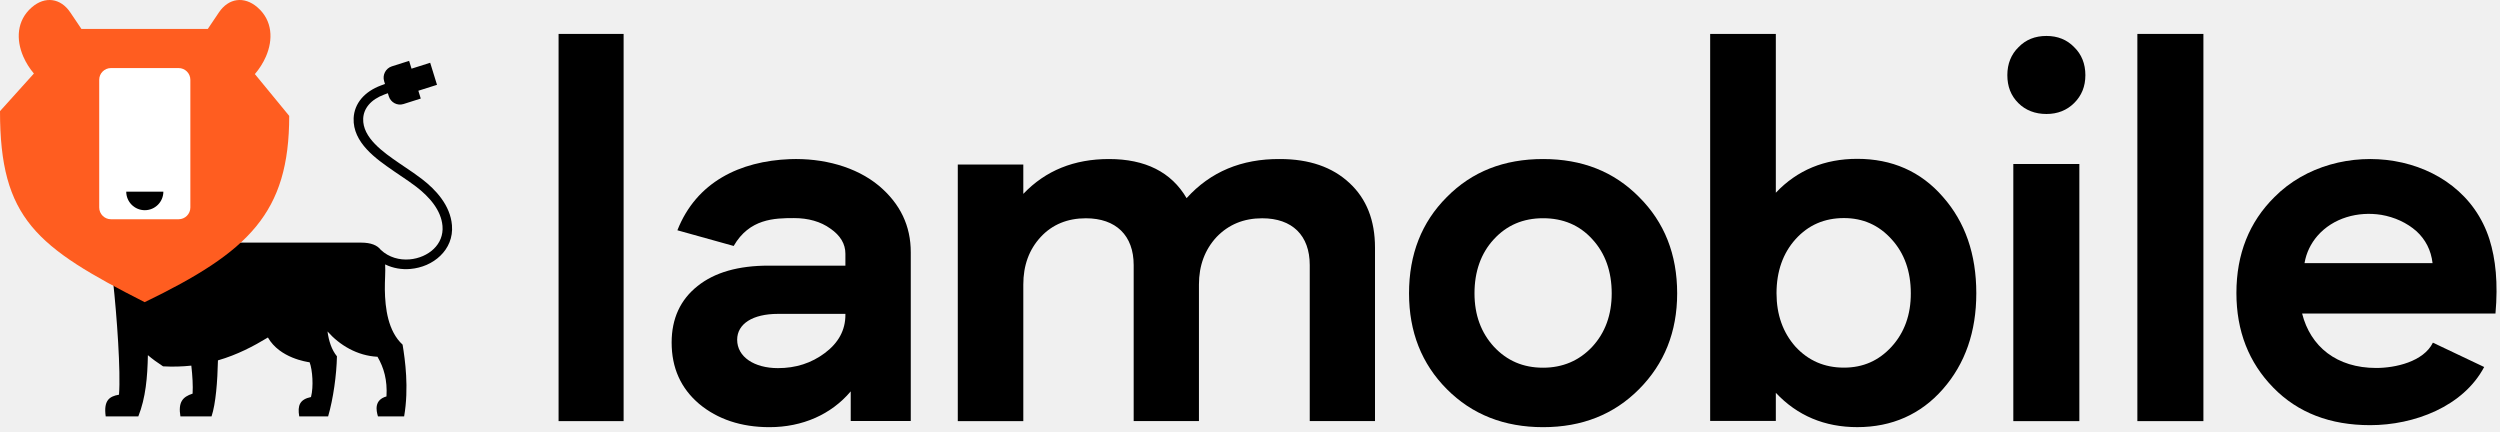
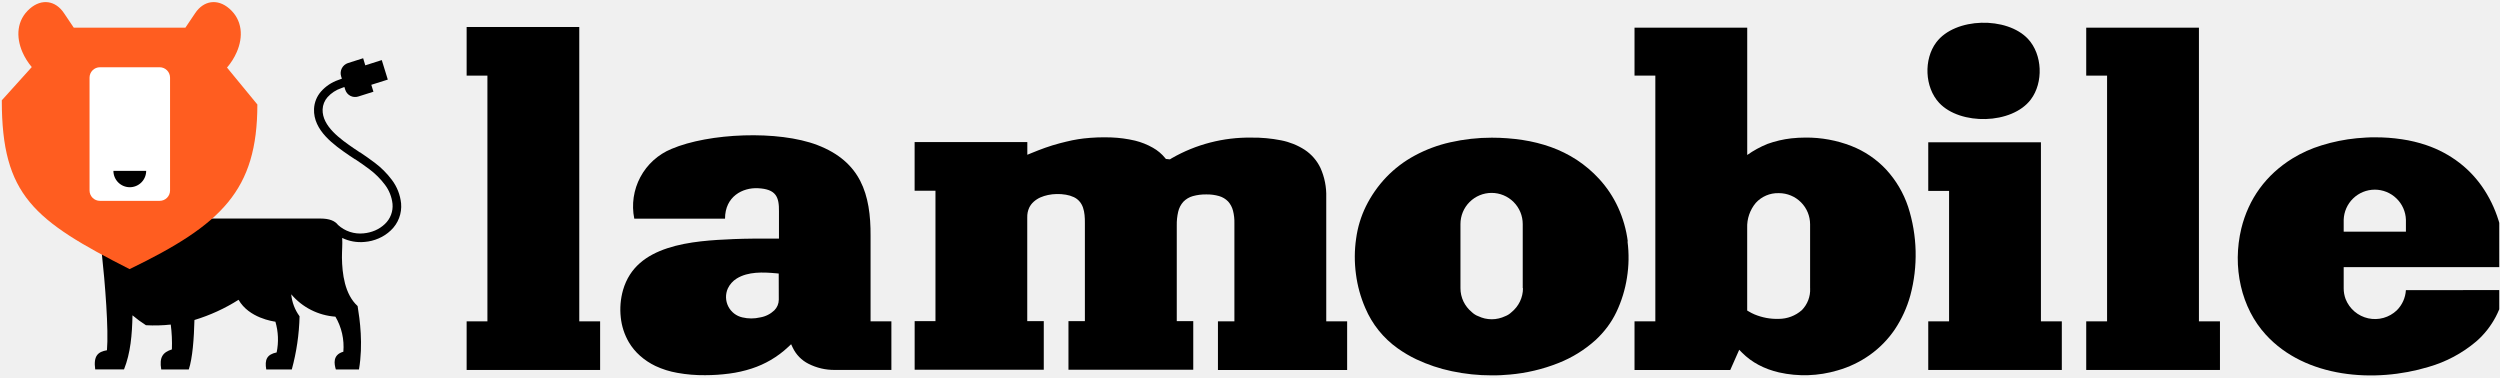
- <svg xmlns="http://www.w3.org/2000/svg" width="232" height="40" viewBox="0 0 232 40" fill="none">
-   <path d="M57.871 3.148H51.836V39.08H57.871V3.148Z" fill="black" />
-   <path d="M81.567 17.241C79.432 15.463 76.367 14.655 73.294 14.768C68.684 14.954 64.633 16.869 62.862 21.37L68.086 22.825C69.55 20.287 71.871 20.239 73.682 20.239C75.008 20.239 76.157 20.562 77.054 21.209C77.993 21.855 78.453 22.639 78.453 23.544V24.651H71.321C68.523 24.651 66.323 25.273 64.738 26.542C63.137 27.811 62.328 29.564 62.328 31.786C62.328 34.138 63.177 36.037 64.892 37.491C66.59 38.898 68.765 39.641 71.402 39.641C74.475 39.641 77.135 38.461 78.947 36.32V39.067H84.519V23.431C84.527 20.958 83.54 18.906 81.567 17.241ZM78.453 29.225C78.453 30.631 77.815 31.811 76.553 32.756C75.291 33.702 73.852 34.162 72.194 34.162C69.995 34.162 68.409 33.12 68.409 31.528C68.409 30.049 69.857 29.128 72.194 29.128H78.453V29.225Z" fill="black" />
-   <path d="M118.778 14.758C115.213 14.734 112.334 15.938 110.116 18.388C108.697 15.963 106.278 14.758 102.915 14.758C99.689 14.758 97.036 15.817 94.963 17.992V15.268H88.883V39.084H94.963V26.4C94.963 24.645 95.488 23.166 96.584 21.985C97.657 20.829 99.076 20.256 100.77 20.256C103.56 20.256 105.205 21.848 105.205 24.597V39.076H111.262V26.4C111.262 24.645 111.81 23.166 112.907 21.985C114.028 20.829 115.423 20.256 117.133 20.256C119.923 20.256 121.544 21.848 121.544 24.597V39.076H127.6V22.98C127.6 20.466 126.826 18.453 125.221 16.973C123.641 15.502 121.495 14.758 118.778 14.758Z" fill="black" />
-   <path d="M143.199 14.758C139.58 14.758 136.607 15.913 134.264 18.288C131.929 20.623 130.758 23.596 130.758 27.224C130.758 30.803 131.929 33.76 134.264 36.11C136.599 38.461 139.58 39.641 143.199 39.641C146.819 39.641 149.776 38.461 152.11 36.11C154.445 33.76 155.641 30.803 155.641 27.224C155.641 23.596 154.453 20.623 152.11 18.288C149.768 15.913 146.811 14.758 143.199 14.758ZM147.756 32.184C146.544 33.477 145.009 34.123 143.199 34.123C141.341 34.123 139.855 33.477 138.643 32.184C137.431 30.867 136.833 29.203 136.833 27.224C136.833 25.196 137.431 23.507 138.619 22.215C139.83 20.898 141.341 20.252 143.199 20.252C145.058 20.252 146.593 20.898 147.78 22.215C148.968 23.507 149.566 25.196 149.566 27.224C149.566 29.211 148.968 30.875 147.756 32.184Z" fill="black" />
-   <path d="M172.353 14.74C169.33 14.74 166.785 15.783 164.797 17.885V3.148H158.703V39.064H164.797V36.453C166.793 38.578 169.33 39.638 172.353 39.638C175.561 39.638 178.244 38.457 180.305 36.105C182.366 33.753 183.401 30.794 183.401 27.213C183.401 23.584 182.366 20.609 180.305 18.273C178.244 15.896 175.561 14.74 172.353 14.74ZM175.537 32.176C174.349 33.47 172.903 34.116 171.116 34.116C169.306 34.116 167.819 33.47 166.623 32.176C165.451 30.859 164.861 29.194 164.861 27.213C164.861 25.184 165.459 23.495 166.623 22.201C167.811 20.884 169.306 20.237 171.116 20.237C172.878 20.237 174.349 20.884 175.537 22.201C176.725 23.495 177.323 25.184 177.323 27.213C177.331 29.202 176.733 30.867 175.537 32.176Z" fill="black" />
-   <path d="M189.91 3.336C188.85 3.336 187.994 3.682 187.325 4.373C186.632 5.04 186.281 5.932 186.281 6.969C186.281 8.022 186.607 8.874 187.301 9.565C187.969 10.232 188.85 10.578 189.91 10.578C190.954 10.578 191.803 10.232 192.479 9.565C193.173 8.874 193.523 8.03 193.523 6.969C193.523 5.932 193.173 5.04 192.479 4.373C191.811 3.682 190.954 3.336 189.91 3.336Z" fill="black" />
-   <path d="M192.964 15.219H186.836V39.081H192.964V15.219Z" fill="black" />
-   <path d="M231.023 22.215C228.37 13.897 216.83 12.461 211.063 18.294C208.733 20.601 207.539 23.57 207.539 27.192C207.539 30.718 208.684 33.647 210.967 35.978C213.249 38.31 216.249 39.455 219.951 39.455C224.039 39.455 228.588 37.729 230.531 34.058L225.773 31.799C224.902 33.574 222.273 34.147 220.515 34.147C216.838 34.147 214.41 32.162 213.636 29.096H231.58C231.83 26.273 231.596 24.038 231.023 22.215ZM213.862 24.409C214.023 23.441 214.459 22.586 215.047 21.9C216.507 20.214 218.822 19.593 220.991 19.939C222.201 20.149 223.346 20.657 224.257 21.464C225.08 22.223 225.604 23.215 225.741 24.417H213.862V24.409Z" fill="black" />
-   <path d="M204.476 3.148H198.348V39.08H204.476V3.148Z" fill="black" />
-   <path fill-rule="evenodd" clip-rule="evenodd" d="M10.549 25.996H10.482C10.852 29.384 11.213 34.5 11.043 36.626C10.115 36.784 9.609 37.187 9.809 38.64H10.861H12.836C13.524 36.917 13.685 34.985 13.724 32.959C14.118 33.296 14.579 33.636 15.134 33.997C16.066 34.048 16.939 34.018 17.755 33.93C17.861 34.87 17.918 35.789 17.873 36.529C16.924 36.835 16.529 37.336 16.742 38.64H18.461H18.768H19.632C20.029 37.448 20.181 35.377 20.226 33.442C22.025 32.923 23.529 32.125 24.863 31.319C25.958 33.242 28.503 33.584 28.733 33.621C28.997 34.318 29.115 35.877 28.86 36.844C27.82 37.066 27.596 37.618 27.769 38.64H30.45C30.929 37.005 31.235 34.764 31.268 33.066C30.777 32.465 30.513 31.652 30.392 30.758C31.511 32.028 33.152 33.017 35.032 33.108C35.629 34.13 35.954 35.273 35.866 36.787C34.714 37.114 34.905 38.076 35.074 38.64H37.504C37.959 35.995 37.592 33.393 37.361 31.983C36.005 30.739 35.739 28.598 35.714 26.885C35.702 26.06 35.784 25.241 35.742 24.537C36.479 24.898 37.294 25.029 38.086 24.959C38.608 24.913 39.12 24.783 39.59 24.58C40.063 24.373 40.5 24.088 40.861 23.736C41.598 23.027 42.041 22.05 41.941 20.892C41.862 19.973 41.492 19.151 40.967 18.426C40.461 17.725 39.812 17.119 39.156 16.615C38.629 16.209 38.116 15.866 37.628 15.536C37.619 15.53 37.613 15.527 37.604 15.52C37.416 15.393 37.231 15.269 37.049 15.144L36.997 15.108C35.602 14.146 33.628 12.788 33.704 11.008C33.725 10.54 33.895 10.101 34.222 9.716C34.547 9.333 35.026 9.009 35.663 8.772L35.993 8.651L36.081 8.936C36.26 9.512 36.873 9.837 37.443 9.655L39.047 9.145L38.823 8.42L40.554 7.872L39.921 5.824L38.189 6.373L37.965 5.648L36.36 6.158C35.79 6.34 35.472 6.959 35.648 7.535L35.727 7.793L35.356 7.929C34.574 8.22 33.974 8.636 33.552 9.127C33.091 9.667 32.848 10.298 32.818 10.965C32.721 13.243 34.932 14.765 36.497 15.845L36.551 15.884C36.73 16.009 36.921 16.136 37.115 16.267C37.124 16.273 37.131 16.279 37.14 16.285C37.646 16.624 38.174 16.979 38.629 17.331C39.223 17.789 39.812 18.332 40.26 18.957C40.694 19.557 41 20.23 41.064 20.971C41.137 21.835 40.806 22.563 40.257 23.093C39.972 23.369 39.627 23.594 39.244 23.761C38.859 23.927 38.444 24.034 38.016 24.07C37.07 24.152 36.087 23.888 35.341 23.191C35.017 22.769 34.456 22.514 33.485 22.514H15.095C12.372 27.879 10.006 21.404 10.549 25.996Z" fill="black" />
-   <path fill-rule="evenodd" clip-rule="evenodd" d="M13.426 28.042C23.088 23.365 26.839 19.774 26.839 10.754L23.652 6.875C24.058 6.402 24.416 5.847 24.677 5.25C25.363 3.672 25.293 1.895 23.892 0.682C22.654 -0.392 21.202 -0.17 20.316 1.152L19.282 2.687H7.557L6.523 1.152C5.638 -0.17 4.185 -0.392 2.948 0.682C1.547 1.895 1.477 3.672 2.162 5.25C2.411 5.823 2.754 6.363 3.145 6.824L0 10.315C0 20.29 3.345 22.919 13.426 28.042Z" fill="#FF5D20" />
-   <path fill-rule="evenodd" clip-rule="evenodd" d="M10.296 6.316H16.576C17.174 6.316 17.665 6.805 17.665 7.405V19.258C17.665 19.855 17.177 20.346 16.576 20.346H10.296C9.698 20.346 9.207 19.858 9.207 19.258V7.402C9.207 6.805 9.698 6.316 10.296 6.316Z" fill="white" />
-   <path fill-rule="evenodd" clip-rule="evenodd" d="M11.715 17.789C11.718 18.738 12.488 19.506 13.437 19.506C14.387 19.506 15.157 18.738 15.16 17.789H11.715Z" fill="black" />
+ <svg xmlns="http://www.w3.org/2000/svg" width="1073" height="162" viewBox="0 0 1073 162" fill="none">
+   <g clip-path="url(#clip0_1830_26096)">
+     <path d="M1032.61 124.528C1032.42 127.796 1031.03 130.88 1028.71 133.189C1027.1 134.724 1025.14 135.839 1023 136.438C1020.86 137.036 1018.6 137.1 1016.43 136.621C1014.26 136.143 1012.24 135.139 1010.55 133.696C1008.86 132.254 1007.55 130.417 1006.73 128.349C1006.19 126.887 1005.91 125.341 1005.91 123.783V114.65H1075.2V114.361C1075.27 108.391 1074.52 102.439 1072.97 96.674C1071.55 91.305 1069.29 86.195 1066.28 81.528C1063.41 77.074 1059.81 73.141 1055.62 69.899C1051.32 66.595 1046.51 64.024 1041.37 62.289C1037.97 61.137 1034.47 60.297 1030.92 59.777C1027.08 59.198 1023.2 58.918 1019.32 58.94C1018.04 58.94 1016.73 58.94 1015.39 59.047C1014.05 59.153 1012.79 59.214 1011.49 59.336C1006.39 59.836 1001.34 60.856 996.441 62.38C992.043 63.717 987.833 65.609 983.914 68.012C981.14 69.724 978.53 71.691 976.121 73.887C973.805 76.014 971.704 78.365 969.85 80.904C968.008 83.427 966.428 86.13 965.131 88.972C963.785 91.907 962.725 94.966 961.965 98.104C960.993 102.159 960.482 106.31 960.443 110.479C960.408 114.622 960.858 118.755 961.782 122.793C962.676 126.717 964.051 130.516 965.877 134.103C967.643 137.556 969.859 140.76 972.468 143.631C989.516 162.338 1019.38 164.438 1042.33 157.482C1049.84 155.336 1056.8 151.621 1062.76 146.584C1064.5 145.078 1066.09 143.411 1067.51 141.607C1068.91 139.82 1070.15 137.91 1071.21 135.899C1072.22 133.944 1073.08 131.908 1073.75 129.81C1074.3 128.068 1074.75 126.294 1075.09 124.498L1032.61 124.528ZM1005.91 94.314C1006.03 90.85 1007.48 87.567 1009.98 85.157C1012.47 82.748 1015.8 81.401 1019.27 81.401C1022.73 81.401 1026.06 82.748 1028.55 85.157C1031.05 87.567 1032.51 90.85 1032.62 94.314V99.429H1005.91V94.314Z" fill="black" />
+     <path d="M875.965 61.36V61.071H827.607V81.939H836.542V137.923H827.607V158.791H884.93V137.923H875.965V61.36Z" fill="black" />
+     <path d="M774.901 59.047C772.867 59.052 770.835 59.163 768.813 59.381C765.327 59.78 761.9 60.582 758.599 61.771C755.529 63.015 752.613 64.608 749.908 66.52V11.876H701.535V32.455H710.47V137.908H701.535V158.791H742.632L746.468 150.131L747.716 151.394C749.792 153.471 752.168 155.226 754.763 156.6C756.126 157.321 757.534 157.952 758.98 158.487C760.475 159.023 762 159.475 763.546 159.842C771.848 161.708 780.49 161.415 788.646 158.989C793.648 157.574 798.369 155.308 802.604 152.292C806.774 149.315 810.382 145.619 813.258 141.378C816.238 136.908 818.484 131.991 819.91 126.812C823.263 114.301 822.935 101.088 818.966 88.758C816.985 82.82 813.768 77.368 809.529 72.761C805.372 68.323 800.275 64.87 794.612 62.654C788.331 60.21 781.641 58.986 774.901 59.047ZM776.91 123.767C776.992 125.49 776.717 127.211 776.101 128.822C775.486 130.433 774.543 131.899 773.333 133.128C770.599 135.534 767.081 136.86 763.439 136.857C761.67 136.915 759.899 136.782 758.158 136.462C756.399 136.136 754.68 135.626 753.028 134.939C752.617 134.772 752.176 134.559 751.734 134.331C751.293 134.102 750.897 133.889 750.486 133.631L749.893 133.281V97.83C749.749 93.909 751.067 90.073 753.591 87.069C754.824 85.715 756.333 84.642 758.016 83.922C759.699 83.203 761.518 82.853 763.348 82.898H763.531C767.074 82.902 770.471 84.311 772.976 86.817C775.482 89.322 776.891 92.719 776.895 96.263V123.706L776.91 123.767Z" fill="black" />
+     <path d="M698.643 103.584C697.998 98.552 696.597 93.646 694.487 89.032C692.427 84.533 689.668 80.387 686.314 76.749C683.459 73.645 680.233 70.905 676.709 68.59C673.253 66.351 669.55 64.517 665.674 63.126C661.72 61.727 657.643 60.707 653.497 60.081C649.129 59.423 644.717 59.093 640.3 59.092C634.283 59.088 628.284 59.757 622.415 61.086C617.105 62.278 611.983 64.194 607.194 66.779C602.679 69.206 598.57 72.323 595.017 76.018C591.463 79.744 588.496 83.988 586.219 88.606C584.114 92.922 582.711 97.547 582.063 102.305C581.317 107.39 581.287 112.555 581.972 117.648C582.615 122.67 583.968 127.574 585.991 132.215C588.935 139.174 593.764 145.173 599.933 149.537C602.449 151.33 605.118 152.899 607.909 154.225C612.766 156.514 617.875 158.225 623.13 159.324C628.755 160.516 634.489 161.113 640.239 161.105C641.533 161.105 642.842 161.105 644.181 161.029C645.521 160.953 646.769 160.877 648.047 160.755C655.147 160.132 662.119 158.486 668.748 155.869C674.641 153.566 680.071 150.219 684.776 145.99C686.645 144.267 688.352 142.377 689.875 140.343C691.361 138.357 692.651 136.231 693.726 133.996C695.959 129.307 697.498 124.318 698.293 119.186C699.119 114.044 699.201 108.81 698.536 103.645L698.643 103.584ZM653.664 123.706C653.663 125.688 653.215 127.644 652.355 129.429C651.497 131.199 650.26 132.758 648.732 133.996C648.341 134.373 647.913 134.709 647.454 135C647.004 135.29 646.524 135.53 646.023 135.716C645.138 136.137 644.209 136.459 643.253 136.675C642.285 136.906 641.294 137.024 640.3 137.025C639.276 137.027 638.255 136.915 637.256 136.69C636.317 136.464 635.404 136.143 634.531 135.731C633.996 135.543 633.485 135.293 633.009 134.985C632.536 134.683 632.092 134.337 631.685 133.95C630.18 132.701 628.96 131.144 628.108 129.384C627.265 127.61 626.828 125.67 626.829 123.706V96.156C626.829 92.611 628.237 89.212 630.743 86.706C633.25 84.2 636.649 82.792 640.193 82.792C643.738 82.792 647.137 84.2 649.643 86.706C652.15 89.212 653.558 92.611 653.558 96.156V123.706H653.664Z" fill="black" />
+     <path d="M569.227 84.634C569.356 80.319 568.508 76.031 566.745 72.091C565.24 68.93 562.904 66.236 559.987 64.298C556.906 62.315 553.476 60.936 549.88 60.234C545.656 59.396 541.355 59.003 537.049 59.062C525.116 58.892 513.356 61.93 502.999 67.86L502.618 68.088L502.466 68.195L502.131 68.392L500.396 68.225L500.076 67.829C498.621 66.04 496.839 64.541 494.825 63.415C492.441 62.054 489.88 61.03 487.215 60.371C483.848 59.578 480.412 59.114 476.955 58.986C472.992 58.839 469.024 58.987 465.083 59.427L462.769 59.747L460.243 60.203C459.451 60.371 458.553 60.569 457.564 60.812C456.574 61.056 455.722 61.254 454.778 61.512C453.834 61.771 452.845 62.045 451.734 62.38C450.623 62.715 449.649 63.05 448.568 63.43C447.533 63.795 446.543 64.161 445.63 64.526C444.717 64.892 443.636 65.302 442.586 65.744L440.927 66.429V60.98H392.554V81.863H401.504V137.817H392.569V158.7H447.989V137.817H440.896V93.34C440.876 92.6 440.938 91.86 441.079 91.133C441.224 90.435 441.449 89.755 441.749 89.109C442.218 88.15 442.87 87.292 443.667 86.582C444.524 85.818 445.494 85.191 446.543 84.725C447.596 84.269 448.693 83.922 449.816 83.69C451.018 83.438 452.241 83.3 453.469 83.279C454.815 83.24 456.161 83.336 457.487 83.568C458.672 83.758 459.825 84.111 460.912 84.618C461.87 85.067 462.718 85.722 463.393 86.536C464.024 87.293 464.51 88.16 464.824 89.093C465.17 90.129 465.395 91.202 465.494 92.29C465.61 93.433 465.655 94.582 465.631 95.73C465.631 109.749 465.631 123.798 465.631 137.817H458.583V158.7H512.147V137.817H505.069V97.526V96.734C505.027 94.763 505.232 92.794 505.678 90.874C506.042 89.286 506.801 87.815 507.885 86.597C509.004 85.448 510.405 84.613 511.949 84.177C513.857 83.652 515.831 83.406 517.809 83.446C519.651 83.412 521.488 83.653 523.258 84.162C524.714 84.584 526.035 85.376 527.094 86.46C528.114 87.597 528.84 88.966 529.21 90.448C529.655 92.203 529.855 94.011 529.804 95.821V96.521V137.908H522.741V158.791H578.192V137.908H569.227V84.634Z" fill="black" />
+     <path d="M248.622 11.876V11.587H200.279V32.455H209.199V137.923H200.279V158.791H257.572V137.923H248.622V11.876Z" fill="black" />
+     <path d="M373.649 101.361C373.771 83.309 369.417 69.397 350.817 62.258C334.074 55.834 304.255 57.068 288.197 63.917C282.475 66.275 277.752 70.552 274.839 76.012C271.925 81.472 271.003 87.776 272.23 93.842H311.181C311.181 84.268 318.792 80.463 325.291 80.782C333.13 81.163 334.424 84.542 334.333 90.798V102.396H330.862C325.565 102.396 320.283 102.396 315.002 102.609C306.128 102.99 295.549 103.538 286.492 106.521C277.436 109.505 270.251 114.695 267.405 124.482C266.329 128.29 265.998 132.27 266.431 136.203C266.814 139.959 267.992 143.591 269.886 146.858C271.176 149.039 272.799 151.006 274.696 152.687C276.692 154.456 278.926 155.937 281.332 157.086C284.332 158.487 287.506 159.481 290.769 160.039C294.697 160.745 298.682 161.076 302.672 161.029C306.124 161.026 309.571 160.797 312.992 160.344C316.275 159.923 319.512 159.194 322.658 158.167C325.506 157.241 328.247 156.011 330.832 154.499C333.537 152.915 336.054 151.031 338.336 148.882L339.553 147.74L340.269 149.263C341.688 152.229 344.048 154.642 346.981 156.127C350.482 157.909 354.363 158.818 358.291 158.776H382.584V137.908H373.649V101.377V101.361ZM334.256 128.623C334.251 130.336 333.567 131.978 332.354 133.189C330.675 134.791 328.554 135.851 326.265 136.233C323.763 136.822 321.157 136.822 318.655 136.233C317.357 135.947 316.138 135.377 315.087 134.563C314.037 133.749 313.18 132.712 312.578 131.526C311.977 130.341 311.646 129.037 311.61 127.708C311.573 126.38 311.833 125.06 312.368 123.843C313.201 122.065 314.534 120.568 316.204 119.535C321.136 116.491 327.574 116.796 333.115 117.298L334.226 117.405L334.256 128.623Z" fill="black" />
+     <path d="M943.78 11.876H895.407V32.455H904.357V137.923H895.407V158.791H952.806V137.923H943.78V11.876Z" fill="black" />
+     <path d="M831.062 18.162C825.598 25.423 826.039 37.432 832.28 44.145C841.306 53.841 863.544 53.46 871.627 42.699C877.091 35.438 876.665 23.414 870.424 16.716C861.398 7.02 839.16 7.401 831.062 18.162Z" fill="black" />
+     <path fill-rule="evenodd" clip-rule="evenodd" d="M43.911 108.059H43.622C45.144 121.91 46.666 141.637 45.905 150.328C42.1 150.983 40.03 152.626 40.867 158.547H53.227C56.043 151.515 56.697 143.631 56.865 135.335C58.689 136.88 60.617 138.299 62.634 139.582C66.187 139.783 69.75 139.692 73.288 139.308C73.746 142.84 73.909 146.404 73.775 149.963C69.909 151.211 68.296 153.266 69.209 158.578H81.021C82.65 153.707 83.258 145.244 83.456 137.344C90.131 135.321 96.501 132.403 102.391 128.668C106.866 136.523 117.263 137.923 118.206 138.075C119.463 142.359 119.646 146.886 118.739 151.257C114.477 152.155 113.564 154.423 114.279 158.578H125.238C127.272 151.131 128.391 143.464 128.572 135.746C126.548 132.982 125.312 129.72 124.995 126.309C127.357 129.093 130.251 131.377 133.508 133.026C136.765 134.675 140.319 135.657 143.961 135.914C146.623 140.454 147.814 145.707 147.37 150.952C142.667 152.292 143.443 156.219 144.143 158.563H154.067C155.924 147.756 154.433 137.131 153.489 131.363C147.949 126.294 146.853 117.542 146.761 110.54C146.761 107.161 147.035 104.999 146.868 102.123C149.842 103.56 153.153 104.155 156.442 103.842C158.542 103.679 160.6 103.164 162.53 102.32C164.459 101.496 166.222 100.331 167.736 98.88C169.305 97.406 170.518 95.595 171.282 93.583C172.047 91.57 172.344 89.411 172.15 87.267C171.773 83.608 170.399 80.122 168.178 77.19C166.073 74.382 163.577 71.891 160.765 69.793C158.603 68.134 156.518 66.748 154.524 65.378H154.418C153.657 64.861 152.895 64.359 152.15 63.856L151.921 63.704C146.213 59.777 138.222 54.221 138.466 46.961C138.545 45.014 139.292 43.155 140.581 41.694C142.176 39.927 144.2 38.6 146.457 37.843L147.812 37.341L148.177 38.498C148.347 39.057 148.626 39.576 148.998 40.027C149.37 40.477 149.827 40.849 150.344 41.123C150.86 41.395 151.425 41.564 152.007 41.617C152.588 41.671 153.175 41.609 153.733 41.435L160.278 39.365L159.364 36.397L166.442 34.16L163.855 25.788L156.777 28.041L155.864 24.996L149.303 27.082C148.184 27.462 147.256 28.261 146.713 29.311C146.171 30.361 146.057 31.581 146.396 32.714L146.731 33.764L145.209 34.327C142.368 35.301 139.826 36.989 137.826 39.228C135.985 41.309 134.911 43.957 134.782 46.732C134.386 56.032 143.428 62.273 149.821 66.672L150.049 66.824L152.347 68.346H152.439C154.509 69.747 156.67 71.193 158.527 72.624C161.053 74.508 163.298 76.743 165.194 79.26C167.012 81.652 168.143 84.493 168.467 87.48C168.616 89.081 168.398 90.695 167.828 92.199C167.258 93.702 166.352 95.056 165.179 96.156C163.969 97.303 162.568 98.23 161.039 98.895C159.442 99.579 157.746 100.005 156.016 100.159C154.046 100.36 152.057 100.144 150.176 99.525C148.296 98.906 146.567 97.898 145.102 96.567C143.778 94.831 141.48 93.797 137.492 93.797H62.497C51.355 115.715 41.689 89.23 43.911 108.028V108.059Z" fill="black" />
+     <path fill-rule="evenodd" clip-rule="evenodd" d="M55.662 115.487C95.146 96.369 110.459 81.695 110.459 44.845L97.43 29C99.153 27.007 100.565 24.764 101.615 22.348C104.431 15.909 104.142 8.649 98.419 3.687C93.365 -0.697 87.429 0.201 83.791 5.604L79.575 11.876H31.659L27.442 5.604C23.82 0.201 17.883 -0.697 12.83 3.687C7.107 8.649 6.817 15.864 9.618 22.348C10.64 24.677 11.993 26.845 13.637 28.786L0.775 43.049V43.171C0.775 83.827 14.474 94.588 55.571 115.487H55.662Z" fill="#FF5D20" />
+     <path fill-rule="evenodd" clip-rule="evenodd" d="M42.877 28.863H68.54C69.72 28.867 70.85 29.338 71.683 30.174C72.516 31.01 72.984 32.143 72.984 33.323V81.756C72.984 82.935 72.516 84.066 71.682 84.899C70.849 85.733 69.718 86.201 68.54 86.201H42.877C41.698 86.201 40.567 85.733 39.734 84.899C38.9 84.066 38.432 82.935 38.432 81.756V33.323C38.432 32.143 38.9 31.01 39.733 30.174C40.566 29.338 41.696 28.867 42.877 28.863Z" fill="white" />
+     <path fill-rule="evenodd" clip-rule="evenodd" d="M48.676 73.339C48.68 75.201 49.422 76.986 50.741 78.302C52.059 79.617 53.845 80.356 55.708 80.356C57.57 80.356 59.357 79.617 60.675 78.302C61.993 76.986 62.736 75.201 62.74 73.339H48.676Z" fill="black" />
+   </g>
+   <defs>
+     <clipPath id="clip0_1830_26096">
+       <rect width="1071.89" height="160.28" fill="white" transform="translate(0.789673 0.901489)" />
+     </clipPath>
+   </defs>
</svg>
